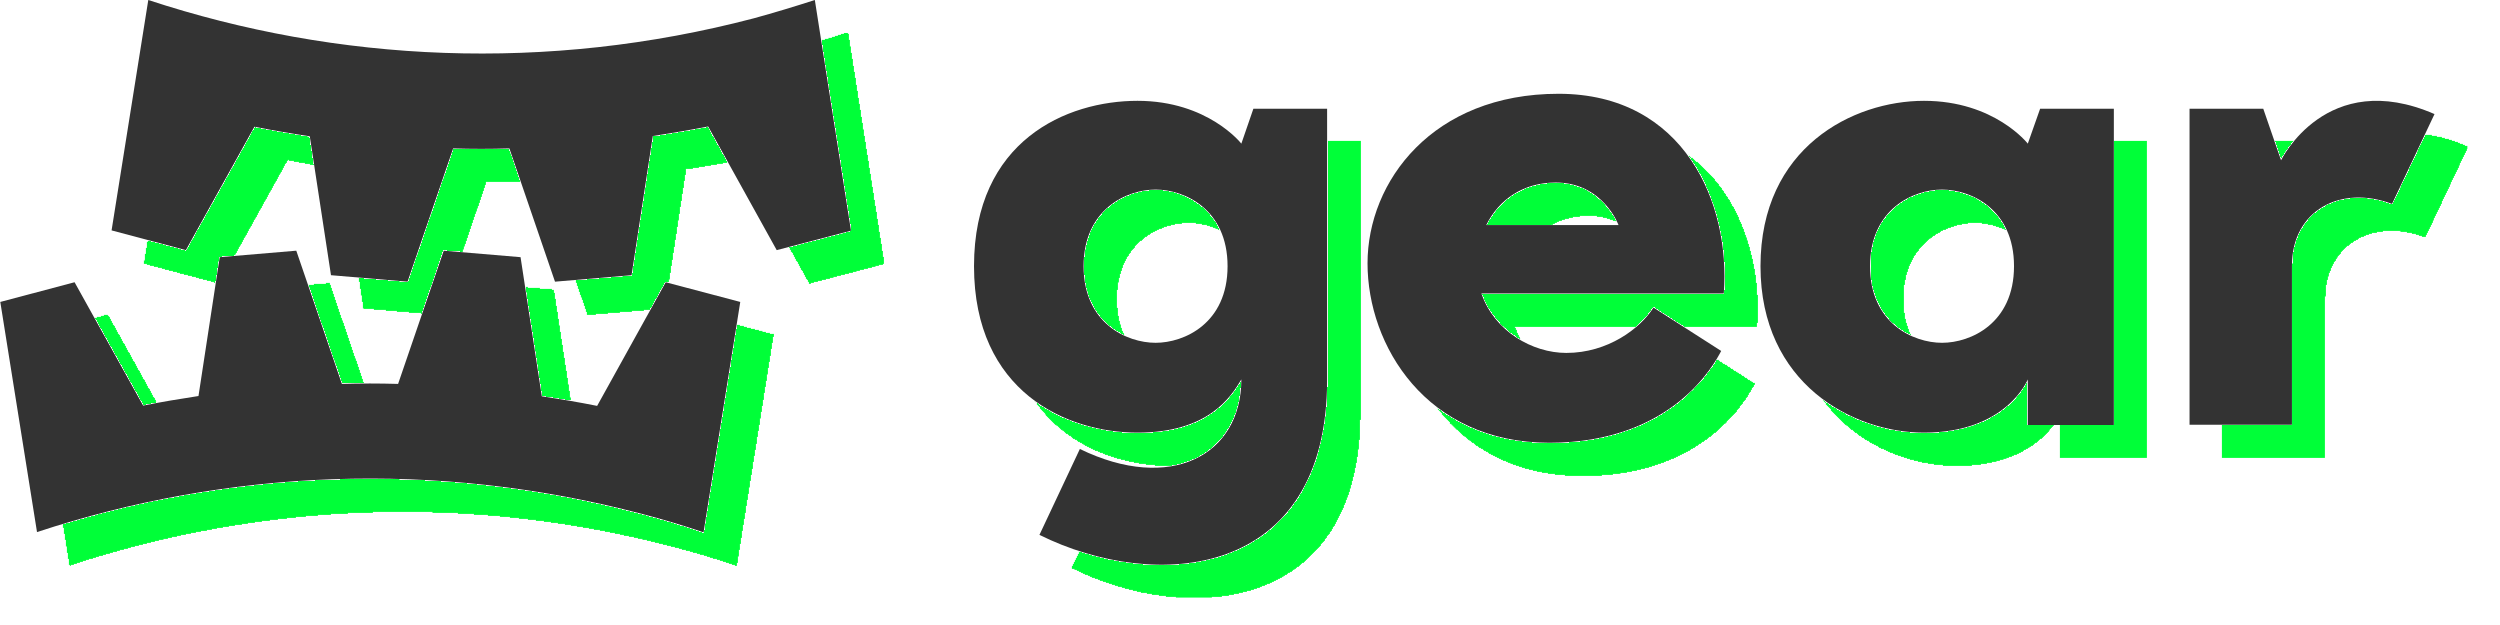
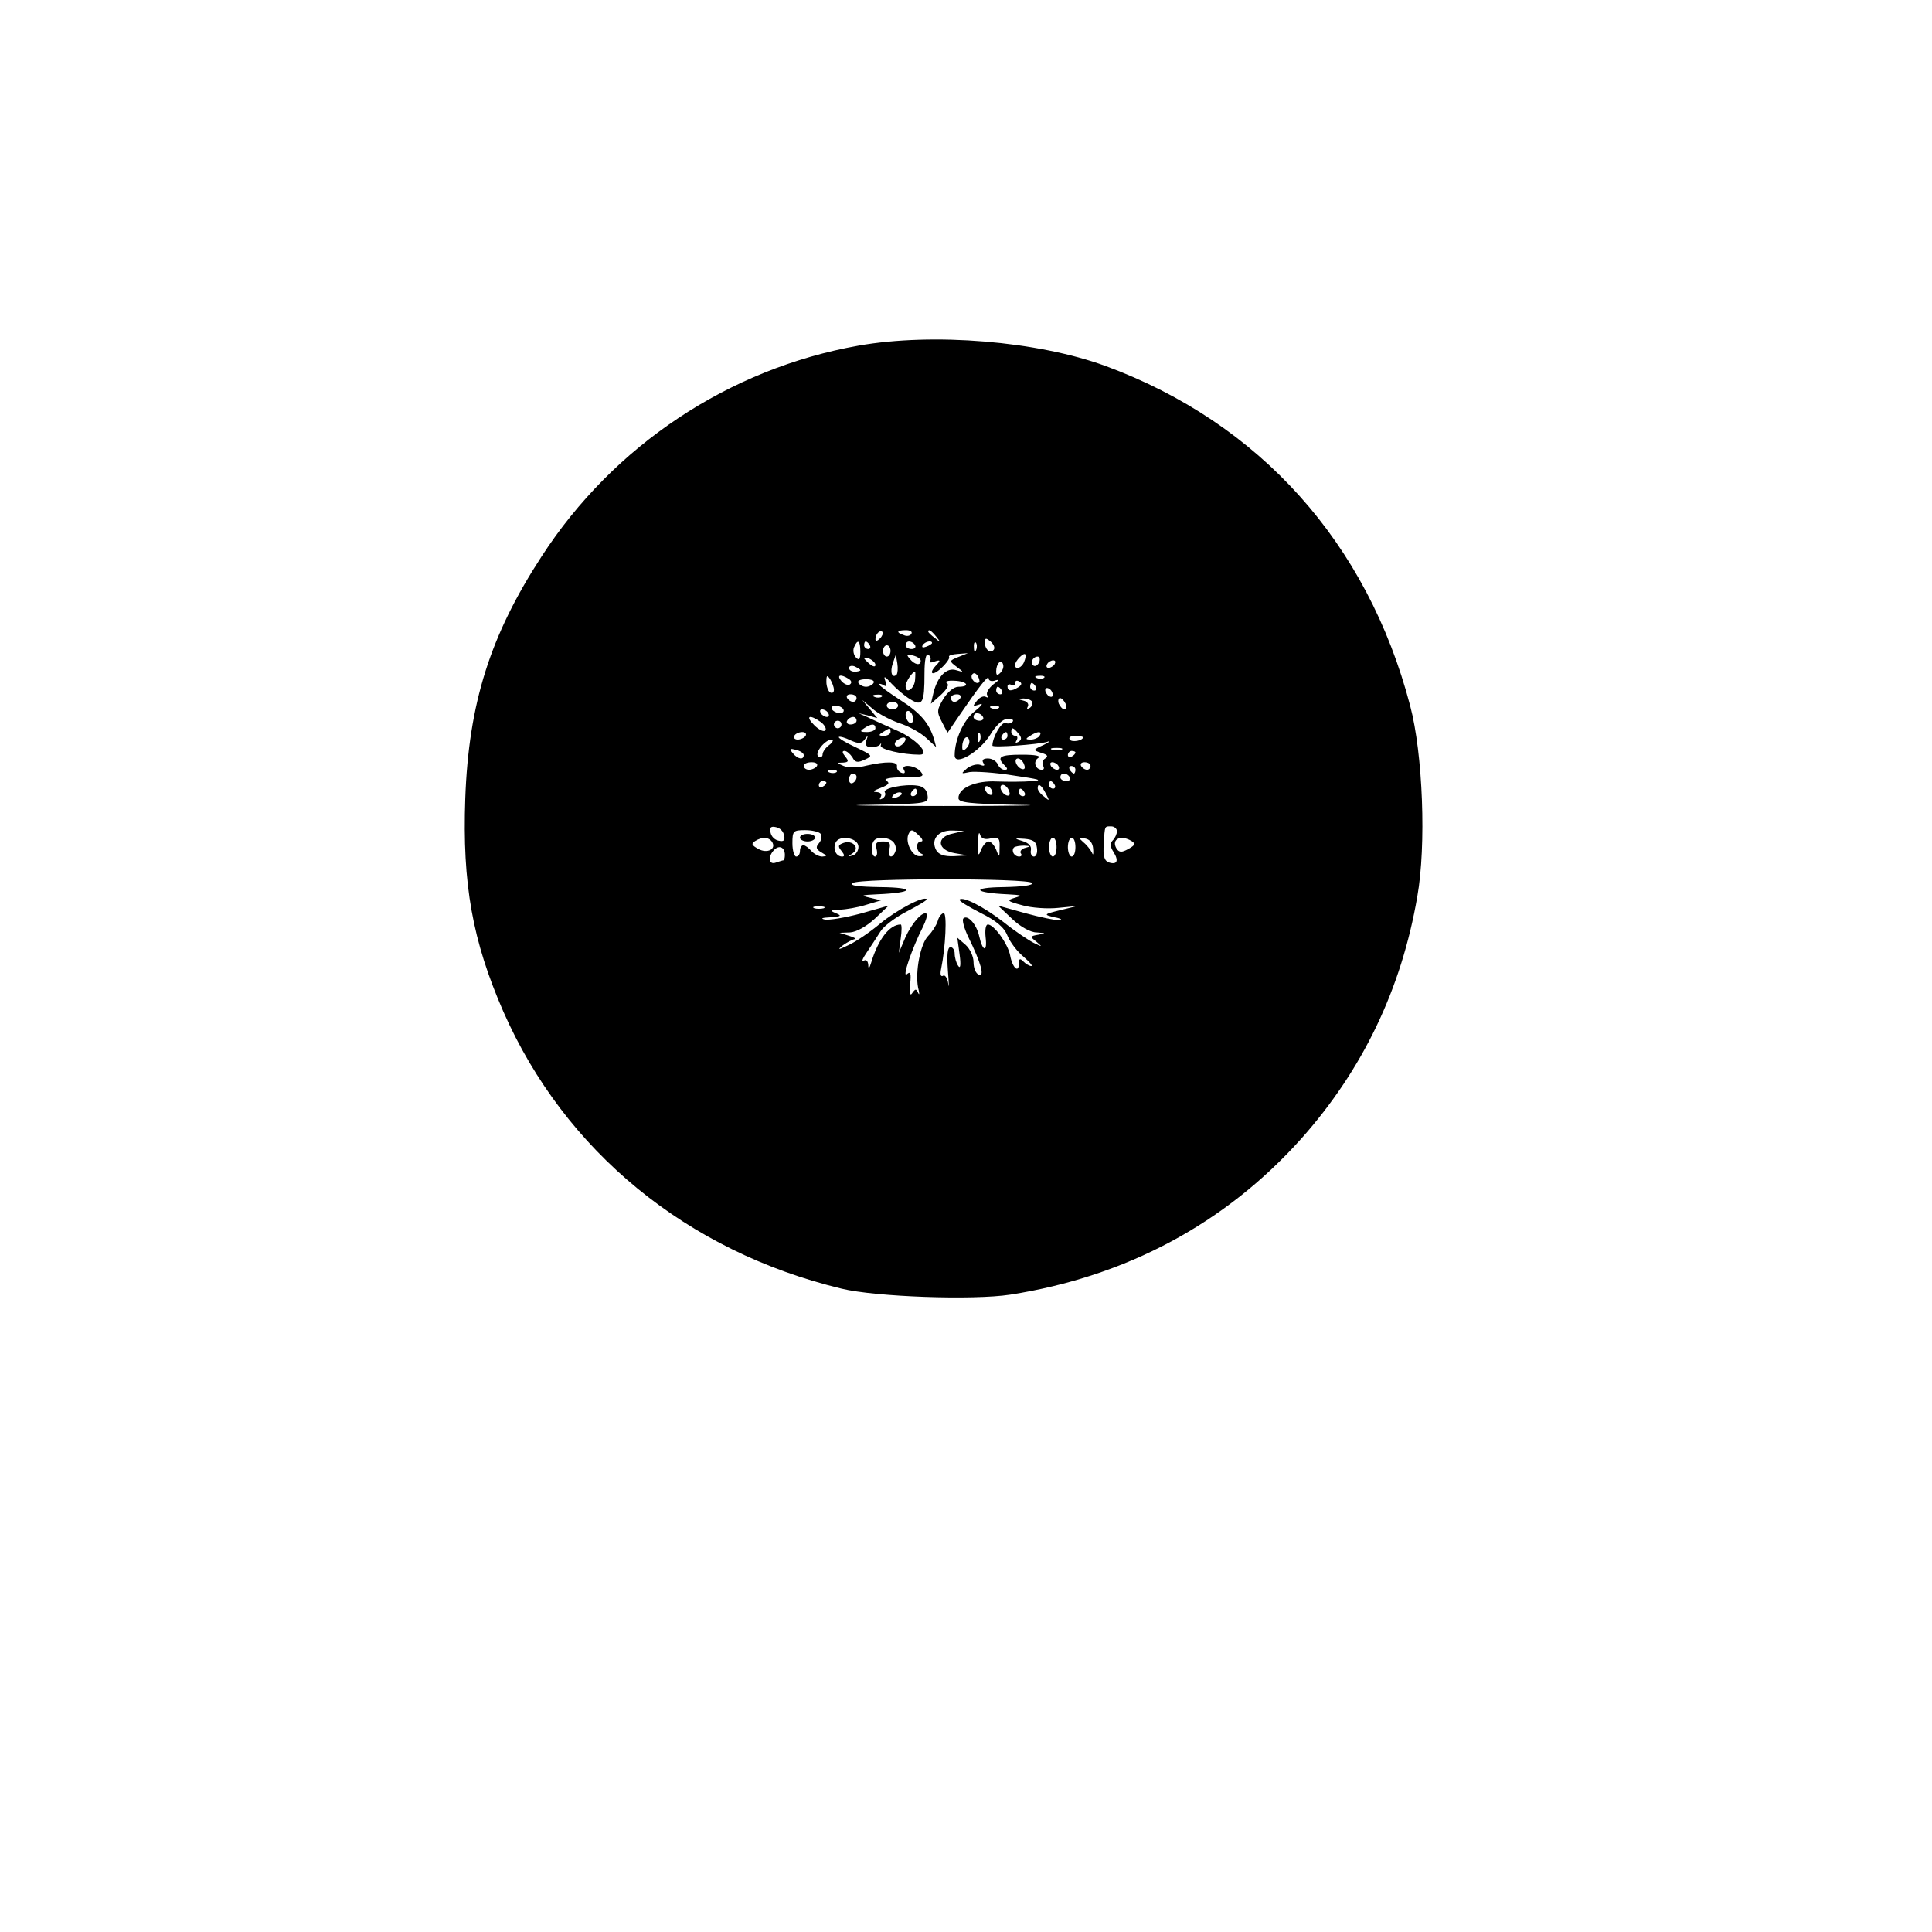
- <svg xmlns="http://www.w3.org/2000/svg" width="76" height="19" viewBox="0 0 76 19" fill="none">
-   <g filter="url(#filter0_d_3_55)">
-     <path d="M24.771 0C24.161 0.197 23.542 0.385 22.914 0.557C16.619 2.209 10.254 1.892 4.508 0L3.392 7.004L5.65 7.604L7.734 3.853C8.292 3.964 8.85 4.059 9.417 4.144L10.062 8.366L12.39 8.563L13.776 4.512C14.343 4.53 14.919 4.53 15.485 4.512L16.872 8.563L19.2 8.366L19.845 4.136C20.403 4.05 20.961 3.956 21.528 3.845L23.612 7.604L25.87 7.013L24.771 0Z" fill="#333333" />
-     <path d="M20.237 8.58L18.153 12.339C17.595 12.227 17.037 12.133 16.471 12.048L15.825 7.818L13.489 7.621L12.102 11.671C11.527 11.654 10.96 11.654 10.393 11.671L9.007 7.621L6.679 7.818L6.034 12.039C5.467 12.125 4.909 12.219 4.351 12.33L2.267 8.58L0.009 9.179L1.125 16.175C6.871 14.282 13.236 13.966 19.531 15.627C20.159 15.789 20.778 15.978 21.388 16.183L22.504 9.179L20.237 8.58Z" fill="#333333" />
-     <path d="M37.737 4.367C37.737 4.367 36.725 3.065 34.58 3.065C32.427 3.065 29.61 4.273 29.61 8.092C29.61 11.911 32.427 13.152 34.58 13.152C36.734 13.152 37.423 12.065 37.737 11.534C37.737 13.854 35.566 14.985 32.828 13.649L31.599 16.26C35.13 18.016 40.344 17.613 40.344 11.551V3.305H38.103L37.737 4.367ZM35.13 10.421C34.258 10.421 32.941 9.83 32.941 8.092C32.941 6.354 34.258 5.763 35.13 5.763C36.002 5.763 37.318 6.354 37.318 8.092C37.318 9.83 36.002 10.421 35.13 10.421Z" fill="#333333" />
-     <path d="M69.344 4.872L68.803 3.305H66.562V12.912H69.675V8.075C69.675 6.396 71.157 5.609 72.718 6.199L74.009 3.468C70.722 2.038 69.344 4.872 69.344 4.872Z" fill="#333333" />
-     <path d="M64.261 3.305H62.02L61.645 4.367C61.645 4.367 60.633 3.065 58.489 3.065C56.335 3.065 53.519 4.478 53.519 8.092C53.519 11.671 56.335 13.152 58.489 13.152C61.008 13.152 61.645 11.534 61.645 11.534V12.921H64.261V11.551V3.305ZM59.038 10.421C58.166 10.421 56.849 9.83 56.849 8.092C56.849 6.354 58.166 5.763 59.038 5.763C59.91 5.763 61.226 6.354 61.226 8.092C61.226 9.83 59.91 10.421 59.038 10.421Z" fill="#333333" />
-     <path d="M47.38 2.851C43.553 2.851 41.573 5.514 41.573 8.006C41.573 10.498 43.352 13.46 47.101 13.46C50.85 13.46 52.123 11.054 52.324 10.669L50.266 9.35C49.865 9.984 48.88 10.729 47.616 10.729C46.587 10.729 45.427 10.07 45.035 8.922H52.403C52.612 6.191 51.208 2.851 47.38 2.851ZM45.183 6.842C45.567 6.062 46.308 5.549 47.293 5.549C48.732 5.549 49.203 6.842 49.203 6.842H45.183Z" fill="#333333" />
+ <svg xmlns="http://www.w3.org/2000/svg" version="1.0" width="196" height="196" viewBox="0 0 512 512" preserveAspectRatio="xMidYMid meet">
+   <g transform="translate(0,500) scale(0.1,-0.1)" fill="#000000" stroke="none">
+     <path d="M2275 4084 c-343 -61 -649 -264 -840 -559 -136 -209 -193 -389 -202 -641 -8 -227 19 -377 101 -565 163 -370 486 -635 896 -734 90 -22 349 -31 447 -16 308 48 571 189 772 414 162 182 265 396 307 641 24 135 15 378 -19 506 -113 431 -398 749 -807 900 -180 66 -457 89 -655 54z m57 -776 c-7 -7 -12 -8 -12 -2 0 14 12 26 19 19 2 -3 -1 -11 -7 -17z m83 12 c-3 -5 -12 -7 -20 -3 -21 7 -19 13 6 13 11 0 18 -4 14 -10z m66 -7 c13 -16 12 -17 -3 -4 -10 7 -18 15 -18 17 0 8 8 3 21 -13z m153 -34 c-8 -13 -24 -1 -24 18 0 13 3 13 15 3 8 -7 12 -16 9 -21z m-354 -6 c0 -20 -3 -24 -11 -16 -7 7 -9 19 -6 27 10 24 17 19 17 -11z m25 17 c3 -5 1 -10 -4 -10 -6 0 -11 5 -11 10 0 6 2 10 4 10 3 0 8 -4 11 -10z m120 0 c3 -5 -1 -10 -9 -10 -9 0 -16 5 -16 10 0 6 4 10 9 10 6 0 13 -4 16 -10z m45 6 c0 -2 -7 -7 -16 -10 -8 -3 -12 -2 -9 4 6 10 25 14 25 6z m117 -18 c-3 -8 -6 -5 -6 6 -1 11 2 17 5 13 3 -3 4 -12 1 -19z m-227 -3 c0 -8 -4 -15 -10 -15 -5 0 -10 7 -10 15 0 8 5 15 10 15 6 0 10 -7 10 -15z m80 -26 c0 -14 -16 -11 -29 5 -10 12 -8 13 8 9 12 -3 21 -9 21 -14z m25 0 c-3 -5 2 -6 12 -2 15 5 16 3 6 -8 -24 -24 -13 -33 12 -9 13 12 23 26 20 29 -2 4 8 7 23 8 l27 2 -25 -10 c-25 -10 -25 -11 -5 -26 20 -15 20 -15 -1 -9 -25 8 -49 -16 -60 -59 l-7 -30 27 24 c17 16 22 27 15 31 -6 4 3 7 20 6 34 -1 44 -16 11 -16 -12 0 -28 -13 -40 -32 -17 -29 -18 -34 -4 -61 l15 -29 30 44 c54 79 79 111 79 100 0 -6 8 -9 18 -5 11 3 9 0 -6 -11 -12 -10 -19 -22 -16 -28 4 -6 2 -8 -3 -5 -6 4 -17 -1 -24 -10 -12 -15 -12 -16 6 -10 12 5 8 -2 -12 -18 -30 -24 -53 -75 -53 -117 0 -30 67 10 95 56 14 23 32 40 44 41 11 1 18 -2 15 -7 -4 -5 -12 -7 -19 -4 -11 4 -35 -38 -35 -60 0 -6 122 3 145 10 11 4 7 0 -9 -8 -29 -13 -29 -14 -7 -21 17 -5 20 -9 11 -15 -7 -4 -9 -13 -6 -19 4 -6 3 -11 -3 -11 -17 0 -24 22 -10 31 9 6 -7 9 -43 9 -58 0 -68 -6 -46 -28 9 -9 9 -12 0 -12 -7 0 -15 7 -18 15 -4 8 -15 15 -26 15 -12 0 -17 -4 -12 -12 5 -7 2 -9 -8 -5 -9 3 -24 -1 -35 -9 -17 -15 -17 -15 7 -10 14 2 66 -1 115 -9 69 -10 81 -13 50 -15 -22 -2 -64 -2 -93 -1 -56 3 -102 -17 -102 -44 0 -12 28 -15 158 -18 86 -1 -3 -3 -198 -3 -195 0 -284 2 -197 3 157 3 158 4 155 26 -2 14 -11 23 -27 25 -34 5 -93 -7 -86 -18 3 -5 0 -12 -6 -16 -8 -4 -9 -3 -5 4 4 7 0 12 -11 13 -12 0 -8 4 11 11 21 8 25 13 15 19 -9 5 8 9 45 9 51 0 57 2 46 15 -15 18 -55 21 -44 4 4 -7 1 -10 -7 -7 -8 3 -13 11 -12 17 3 13 -28 14 -81 2 -22 -6 -48 -6 -60 -1 -19 8 -19 9 -2 9 15 1 16 4 6 16 -8 10 -9 15 -2 15 6 0 15 -8 21 -17 7 -14 14 -15 33 -6 22 10 21 11 -25 33 -26 12 -46 24 -44 27 3 2 17 -2 31 -9 23 -10 29 -9 38 3 8 11 9 11 4 -3 -4 -13 0 -18 13 -18 11 0 21 3 24 8 2 4 3 2 1 -4 -2 -10 58 -24 103 -24 30 0 -9 42 -60 64 -29 13 -63 28 -77 35 l-25 11 25 -6 25 -7 -20 24 -20 24 26 -22 c14 -13 46 -30 71 -39 26 -8 58 -26 73 -40 l26 -24 -6 22 c-13 42 -36 69 -91 104 -29 19 -54 37 -54 40 0 3 5 2 12 -2 8 -5 9 -1 4 12 -5 14 -1 12 16 -7 13 -14 35 -33 50 -42 33 -20 38 -11 38 69 0 35 4 53 10 49 6 -4 8 -11 5 -16z m249 -3 c-6 -16 -24 -23 -24 -8 0 10 22 33 27 28 2 -2 1 -11 -3 -20z m-394 -8 c0 -6 -6 -5 -15 2 -8 7 -15 14 -15 16 0 2 7 1 15 -2 8 -4 15 -11 15 -16z m56 -26 c-12 -11 -18 7 -10 30 l8 23 4 -23 c2 -13 1 -26 -2 -30z m378 33 c-4 -8 -10 -12 -15 -9 -11 6 -2 24 11 24 5 0 7 -7 4 -15z m-103 -28 c-8 -8 -11 -7 -11 4 0 20 13 34 18 19 3 -7 -1 -17 -7 -23z m144 23 c-3 -5 -11 -10 -16 -10 -6 0 -7 5 -4 10 3 6 11 10 16 10 6 0 7 -4 4 -10z m-515 -16 c0 -2 -7 -4 -15 -4 -8 0 -15 4 -15 10 0 5 7 7 15 4 8 -4 15 -8 15 -10z m145 -26 c-2 -24 -25 -39 -25 -16 0 11 18 38 25 38 1 0 1 -10 0 -22z m170 -6 c-8 -8 -25 10 -19 20 4 6 9 5 15 -3 4 -7 6 -15 4 -17z m-385 -20 c0 -7 -4 -10 -10 -7 -5 3 -10 16 -10 28 0 18 2 19 10 7 5 -8 10 -21 10 -28z m39 29 c8 -5 9 -11 3 -15 -5 -3 -15 1 -22 9 -14 16 -3 20 19 6z m518 3 c-3 -3 -12 -4 -19 -1 -8 3 -5 6 6 6 11 1 17 -2 13 -5z m-452 -14 c-3 -5 -12 -10 -20 -10 -8 0 -17 5 -20 10 -4 6 5 10 20 10 15 0 24 -4 20 -10z m384 -11 c-19 -12 -29 -11 -29 2 0 5 5 7 10 4 6 -3 10 -1 10 5 0 6 5 8 11 4 8 -4 7 -9 -2 -15z m46 1 c3 -5 1 -10 -4 -10 -6 0 -11 5 -11 10 0 6 2 10 4 10 3 0 8 -4 11 -10z m-90 -10 c3 -5 1 -10 -4 -10 -6 0 -11 5 -11 10 0 6 2 10 4 10 3 0 8 -4 11 -10z m135 -11 c0 -6 -4 -7 -10 -4 -5 3 -10 11 -10 16 0 6 5 7 10 4 6 -3 10 -11 10 -16z m-520 -9 c0 -5 -4 -10 -9 -10 -6 0 -13 5 -16 10 -3 6 1 10 9 10 9 0 16 -4 16 -10z m67 4 c-3 -3 -12 -4 -19 -1 -8 3 -5 6 6 6 11 1 17 -2 13 -5z m208 -4 c-3 -5 -10 -10 -16 -10 -5 0 -9 5 -9 10 0 6 7 10 16 10 8 0 12 -4 9 -10z m190 -9 c3 -5 0 -13 -6 -17 -7 -4 -9 -3 -5 4 3 6 -2 13 -11 15 -16 4 -16 5 -1 6 9 0 19 -3 23 -8z m89 -6 c3 -8 1 -15 -3 -15 -5 0 -11 7 -15 15 -3 8 -1 15 3 15 5 0 11 -7 15 -15z m-444 -5 c0 -5 -7 -10 -15 -10 -8 0 -15 5 -15 10 0 6 7 10 15 10 8 0 15 -4 15 -10z m-145 -10 c3 -5 -1 -10 -9 -10 -8 0 -18 5 -21 10 -3 6 1 10 9 10 8 0 18 -4 21 -10z m412 4 c-3 -3 -12 -4 -19 -1 -8 3 -5 6 6 6 11 1 17 -2 13 -5z m-452 -14 c3 -5 2 -10 -4 -10 -5 0 -13 5 -16 10 -3 6 -2 10 4 10 5 0 13 -4 16 -10z m225 -16 c0 -8 -4 -12 -10 -9 -5 3 -10 13 -10 21 0 8 5 12 10 9 6 -3 10 -13 10 -21z m185 6 c3 -5 -1 -10 -9 -10 -9 0 -16 5 -16 10 0 6 4 10 9 10 6 0 13 -4 16 -10z m-429 -14 c10 -8 15 -18 11 -22 -4 -4 -17 2 -29 14 -25 25 -13 30 18 8z m94 4 c0 -5 -7 -10 -16 -10 -8 0 -12 5 -9 10 3 6 10 10 16 10 5 0 9 -4 9 -10z m-40 -10 c0 -5 -4 -10 -10 -10 -5 0 -10 5 -10 10 0 6 5 10 10 10 6 0 10 -4 10 -10z m90 -10 c0 -5 -10 -10 -22 -10 -19 0 -20 2 -8 10 19 13 30 13 30 0z m40 -10 c0 -5 -8 -10 -17 -10 -15 0 -16 2 -3 10 19 12 20 12 20 0z m339 -4 c9 -11 9 -16 0 -22 -8 -4 -9 -3 -5 4 4 7 2 12 -3 12 -6 0 -11 5 -11 10 0 14 5 13 19 -4z m-564 -6 c-3 -5 -13 -10 -21 -10 -8 0 -12 5 -9 10 3 6 13 10 21 10 8 0 12 -4 9 -10z m462 -12 c-3 -8 -6 -5 -6 6 -1 11 2 17 5 13 3 -3 4 -12 1 -19z m73 12 c0 -5 -5 -10 -11 -10 -5 0 -7 5 -4 10 3 6 8 10 11 10 2 0 4 -4 4 -10z m85 0 c-3 -5 -14 -10 -23 -10 -15 0 -15 2 -2 10 20 13 33 13 25 0z m-363 -22 c-6 -6 -15 -8 -19 -4 -4 4 -1 11 7 16 19 12 27 3 12 -12z m169 -11 c-8 -8 -11 -7 -11 4 0 20 13 34 18 19 3 -7 -1 -17 -7 -23z m309 29 c0 -9 -30 -14 -35 -6 -4 6 3 10 14 10 12 0 21 -2 21 -4z m-672 -20 c-10 -7 -18 -19 -18 -25 0 -7 -5 -9 -11 -6 -12 8 17 45 35 45 6 0 3 -7 -6 -14z m-68 -27 c0 -14 -16 -11 -29 5 -10 12 -8 13 8 9 12 -3 21 -9 21 -14z m683 14 c-7 -2 -19 -2 -25 0 -7 3 -2 5 12 5 14 0 19 -2 13 -5z m37 -7 c0 -3 -4 -8 -10 -11 -5 -3 -10 -1 -10 4 0 6 5 11 10 11 6 0 10 -2 10 -4z m-136 -32 c4 -10 1 -14 -6 -12 -15 5 -23 28 -10 28 5 0 13 -7 16 -16z m-549 -4 c-3 -5 -13 -10 -21 -10 -8 0 -14 5 -14 10 0 6 9 10 21 10 11 0 17 -4 14 -10z m640 0 c3 -5 2 -10 -4 -10 -5 0 -13 5 -16 10 -3 6 -2 10 4 10 5 0 13 -4 16 -10z m85 0 c0 -5 -4 -10 -9 -10 -6 0 -13 5 -16 10 -3 6 1 10 9 10 9 0 16 -4 16 -10z m-40 -10 c0 -5 -2 -10 -4 -10 -3 0 -8 5 -11 10 -3 6 -1 10 4 10 6 0 11 -4 11 -10z m-633 -6 c-3 -3 -12 -4 -19 -1 -8 3 -5 6 6 6 11 1 17 -2 13 -5z m53 -13 c0 -6 -4 -13 -10 -16 -5 -3 -10 1 -10 9 0 9 5 16 10 16 6 0 10 -4 10 -9z m565 -1 c3 -5 -1 -10 -9 -10 -9 0 -16 5 -16 10 0 6 4 10 9 10 6 0 13 -4 16 -10z m-645 -14 c0 -3 -4 -8 -10 -11 -5 -3 -10 -1 -10 4 0 6 5 11 10 11 6 0 10 -2 10 -4z m605 -6 c3 -5 1 -10 -4 -10 -6 0 -11 5 -11 10 0 6 2 10 4 10 3 0 8 -4 11 -10z m-165 -21 c0 -6 -4 -7 -10 -4 -5 3 -10 11 -10 16 0 6 5 7 10 4 6 -3 10 -11 10 -16z m44 5 c4 -10 1 -14 -6 -12 -15 5 -23 28 -10 28 5 0 13 -7 16 -16z m97 -6 c11 -21 11 -22 -4 -9 -10 7 -17 17 -17 22 0 15 9 10 21 -13z m-341 2 c0 -5 -5 -10 -11 -10 -5 0 -7 5 -4 10 3 6 8 10 11 10 2 0 4 -4 4 -10z m285 0 c3 -5 1 -10 -4 -10 -6 0 -11 5 -11 10 0 6 2 10 4 10 3 0 8 -4 11 -10z m-325 -4 c0 -2 -7 -7 -16 -10 -8 -3 -12 -2 -9 4 6 10 25 14 25 6z m-312 -110 c3 -13 -1 -17 -14 -14 -11 2 -20 11 -22 22 -3 13 1 17 14 14 11 -2 20 -11 22 -22z m882 11 c0 -7 -5 -18 -11 -24 -8 -8 -7 -17 2 -31 15 -24 9 -35 -14 -27 -11 5 -14 18 -12 48 3 50 2 47 20 47 8 0 15 -6 15 -13z m-785 -7 c4 -6 2 -17 -5 -25 -9 -10 -7 -16 7 -24 15 -9 16 -10 2 -11 -9 0 -22 7 -29 15 -7 8 -16 15 -21 15 -5 0 -9 -7 -9 -15 0 -8 -4 -15 -10 -15 -5 0 -10 16 -10 35 0 33 2 35 34 35 19 0 38 -5 41 -10z m261 -5 c9 -8 11 -15 5 -15 -15 0 -14 -27 2 -33 7 -3 5 -6 -6 -6 -19 -1 -38 35 -30 57 7 16 11 15 29 -3z m89 6 c-45 -9 -41 -44 5 -52 l35 -6 -37 -2 c-26 -1 -40 4 -47 16 -15 28 5 53 42 52 l32 -1 -30 -7z m100 -13 c22 4 25 1 24 -24 0 -27 -1 -28 -9 -6 -5 12 -14 22 -20 22 -6 0 -15 -10 -20 -22 -7 -19 -9 -17 -8 17 0 22 2 33 5 24 3 -11 12 -15 28 -11z m-579 -9 c12 -19 -12 -32 -36 -19 -18 10 -20 14 -9 21 19 12 36 11 45 -2z m229 -13 c0 -11 -7 -21 -15 -23 -13 -4 -13 -3 0 6 20 14 -1 36 -25 27 -14 -5 -15 -9 -5 -21 8 -10 9 -15 2 -15 -16 0 -25 19 -18 36 9 23 61 14 61 -10z m92 13 c6 -6 9 -18 6 -25 -8 -22 -22 -16 -16 6 4 16 0 20 -17 20 -17 0 -21 -4 -17 -20 3 -11 1 -20 -4 -20 -10 0 -12 33 -2 43 10 11 38 8 50 -4z m381 -16 c2 -13 -2 -23 -8 -23 -6 0 -10 8 -8 17 2 11 -6 19 -22 24 -23 7 -23 8 5 6 23 -2 31 -7 33 -24z m52 2 c0 -14 -4 -25 -10 -25 -5 0 -10 11 -10 25 0 14 5 25 10 25 6 0 10 -11 10 -25z m50 0 c0 -14 -4 -25 -10 -25 -5 0 -10 11 -10 25 0 14 5 25 10 25 6 0 10 -11 10 -25z m47 -5 c1 -14 0 -18 -3 -10 -4 8 -14 21 -23 28 -14 13 -14 13 4 10 13 -2 21 -12 22 -28z m102 21 c11 -7 9 -11 -9 -21 -18 -10 -24 -9 -31 1 -15 25 11 38 40 20z m-919 -37 c0 -8 -2 -14 -4 -14 -2 0 -11 -3 -20 -6 -19 -7 -22 16 -4 34 13 13 28 7 28 -14z m637 19 c-9 -2 -15 -9 -12 -14 4 -5 2 -9 -4 -9 -13 0 -22 15 -14 24 3 3 16 5 27 5 17 -1 18 -2 3 -6z m18 -93 c4 -6 -24 -10 -77 -11 -86 -1 -78 -15 12 -19 37 -2 41 -3 20 -9 -23 -7 -22 -9 19 -20 24 -7 67 -10 95 -7 l51 5 -45 -11 c-45 -11 -45 -12 -15 -19 17 -3 22 -7 12 -8 -9 0 -50 8 -90 19 l-72 20 37 -35 c22 -21 49 -36 65 -36 25 -2 26 -2 5 -6 -23 -4 -23 -5 -5 -19 16 -14 16 -14 -7 -3 -14 7 -50 31 -80 55 -53 41 -108 69 -117 60 -3 -3 22 -18 55 -35 42 -21 63 -38 72 -61 7 -17 26 -42 42 -55 16 -14 26 -25 21 -25 -5 0 -14 5 -21 12 -9 9 -12 8 -12 -6 0 -26 -17 -11 -23 22 -6 31 -43 82 -59 82 -6 0 -8 -15 -6 -34 5 -41 -8 -38 -17 3 -7 32 -31 58 -42 47 -4 -4 2 -26 13 -49 34 -69 44 -106 28 -100 -8 3 -14 17 -14 33 0 15 -9 35 -21 46 l-22 19 6 -44 c4 -29 2 -40 -4 -30 -5 7 -9 22 -9 32 0 9 -5 17 -11 17 -8 0 -10 -20 -7 -62 3 -35 3 -51 1 -35 -2 15 -9 25 -14 21 -6 -3 -8 4 -5 18 12 58 16 148 7 148 -5 0 -13 -9 -16 -21 -4 -12 -15 -29 -25 -39 -21 -21 -35 -96 -27 -137 4 -16 4 -22 0 -14 -5 11 -7 11 -15 0 -6 -10 -8 -2 -6 23 3 29 1 35 -9 26 -13 -10 14 69 43 126 8 16 12 31 10 34 -10 9 -39 -23 -57 -63 l-17 -40 5 38 c3 20 3 37 0 37 -29 0 -59 -38 -78 -100 -5 -17 -8 -19 -8 -7 -1 11 -6 15 -12 11 -7 -4 -3 6 8 22 11 16 27 41 36 55 8 14 40 38 71 54 31 16 54 30 52 32 -9 9 -79 -28 -124 -65 -26 -22 -63 -47 -82 -56 -29 -14 -32 -14 -16 -1 11 8 25 15 30 16 6 1 0 5 -14 9 l-25 8 28 1 c16 1 42 15 65 36 l37 35 -74 -21 c-41 -11 -84 -18 -95 -16 -13 3 -7 5 14 6 29 2 32 4 15 11 -17 7 -16 9 10 9 17 1 48 6 70 13 l40 12 -30 7 c-26 6 -23 7 20 9 97 4 104 18 10 19 -62 1 -85 4 -75 11 20 13 467 13 475 0z m-552 -67 c-7 -2 -19 -2 -25 0 -7 3 -2 5 12 5 14 0 19 -2 13 -5z" />
+     <path d="M2120 2780 c0 -5 9 -10 20 -10 11 0 20 5 20 10 0 6 -9 10 -20 10 -11 0 -20 -4 -20 -10z" />
  </g>
-   <defs>
-     <filter id="filter0_d_3_55" x="0.009" y="0" width="75" height="18.168" filterUnits="userSpaceOnUse" color-interpolation-filters="sRGB">
-       <feFlood flood-opacity="0" result="BackgroundImageFix" />
-       <feColorMatrix in="SourceAlpha" type="matrix" values="0 0 0 0 0 0 0 0 0 0 0 0 0 0 0 0 0 0 127 0" result="hardAlpha" />
-       <feOffset dx="1" dy="1" />
-       <feComposite in2="hardAlpha" operator="out" />
-       <feColorMatrix type="matrix" values="0 0 0 0 0 0 0 0 0 1 0 0 0 0 0.22 0 0 0 1 0" />
-       <feBlend mode="normal" in2="BackgroundImageFix" result="effect1_dropShadow_3_55" />
-       <feBlend mode="normal" in="SourceGraphic" in2="effect1_dropShadow_3_55" result="shape" />
-     </filter>
-   </defs>
</svg>
